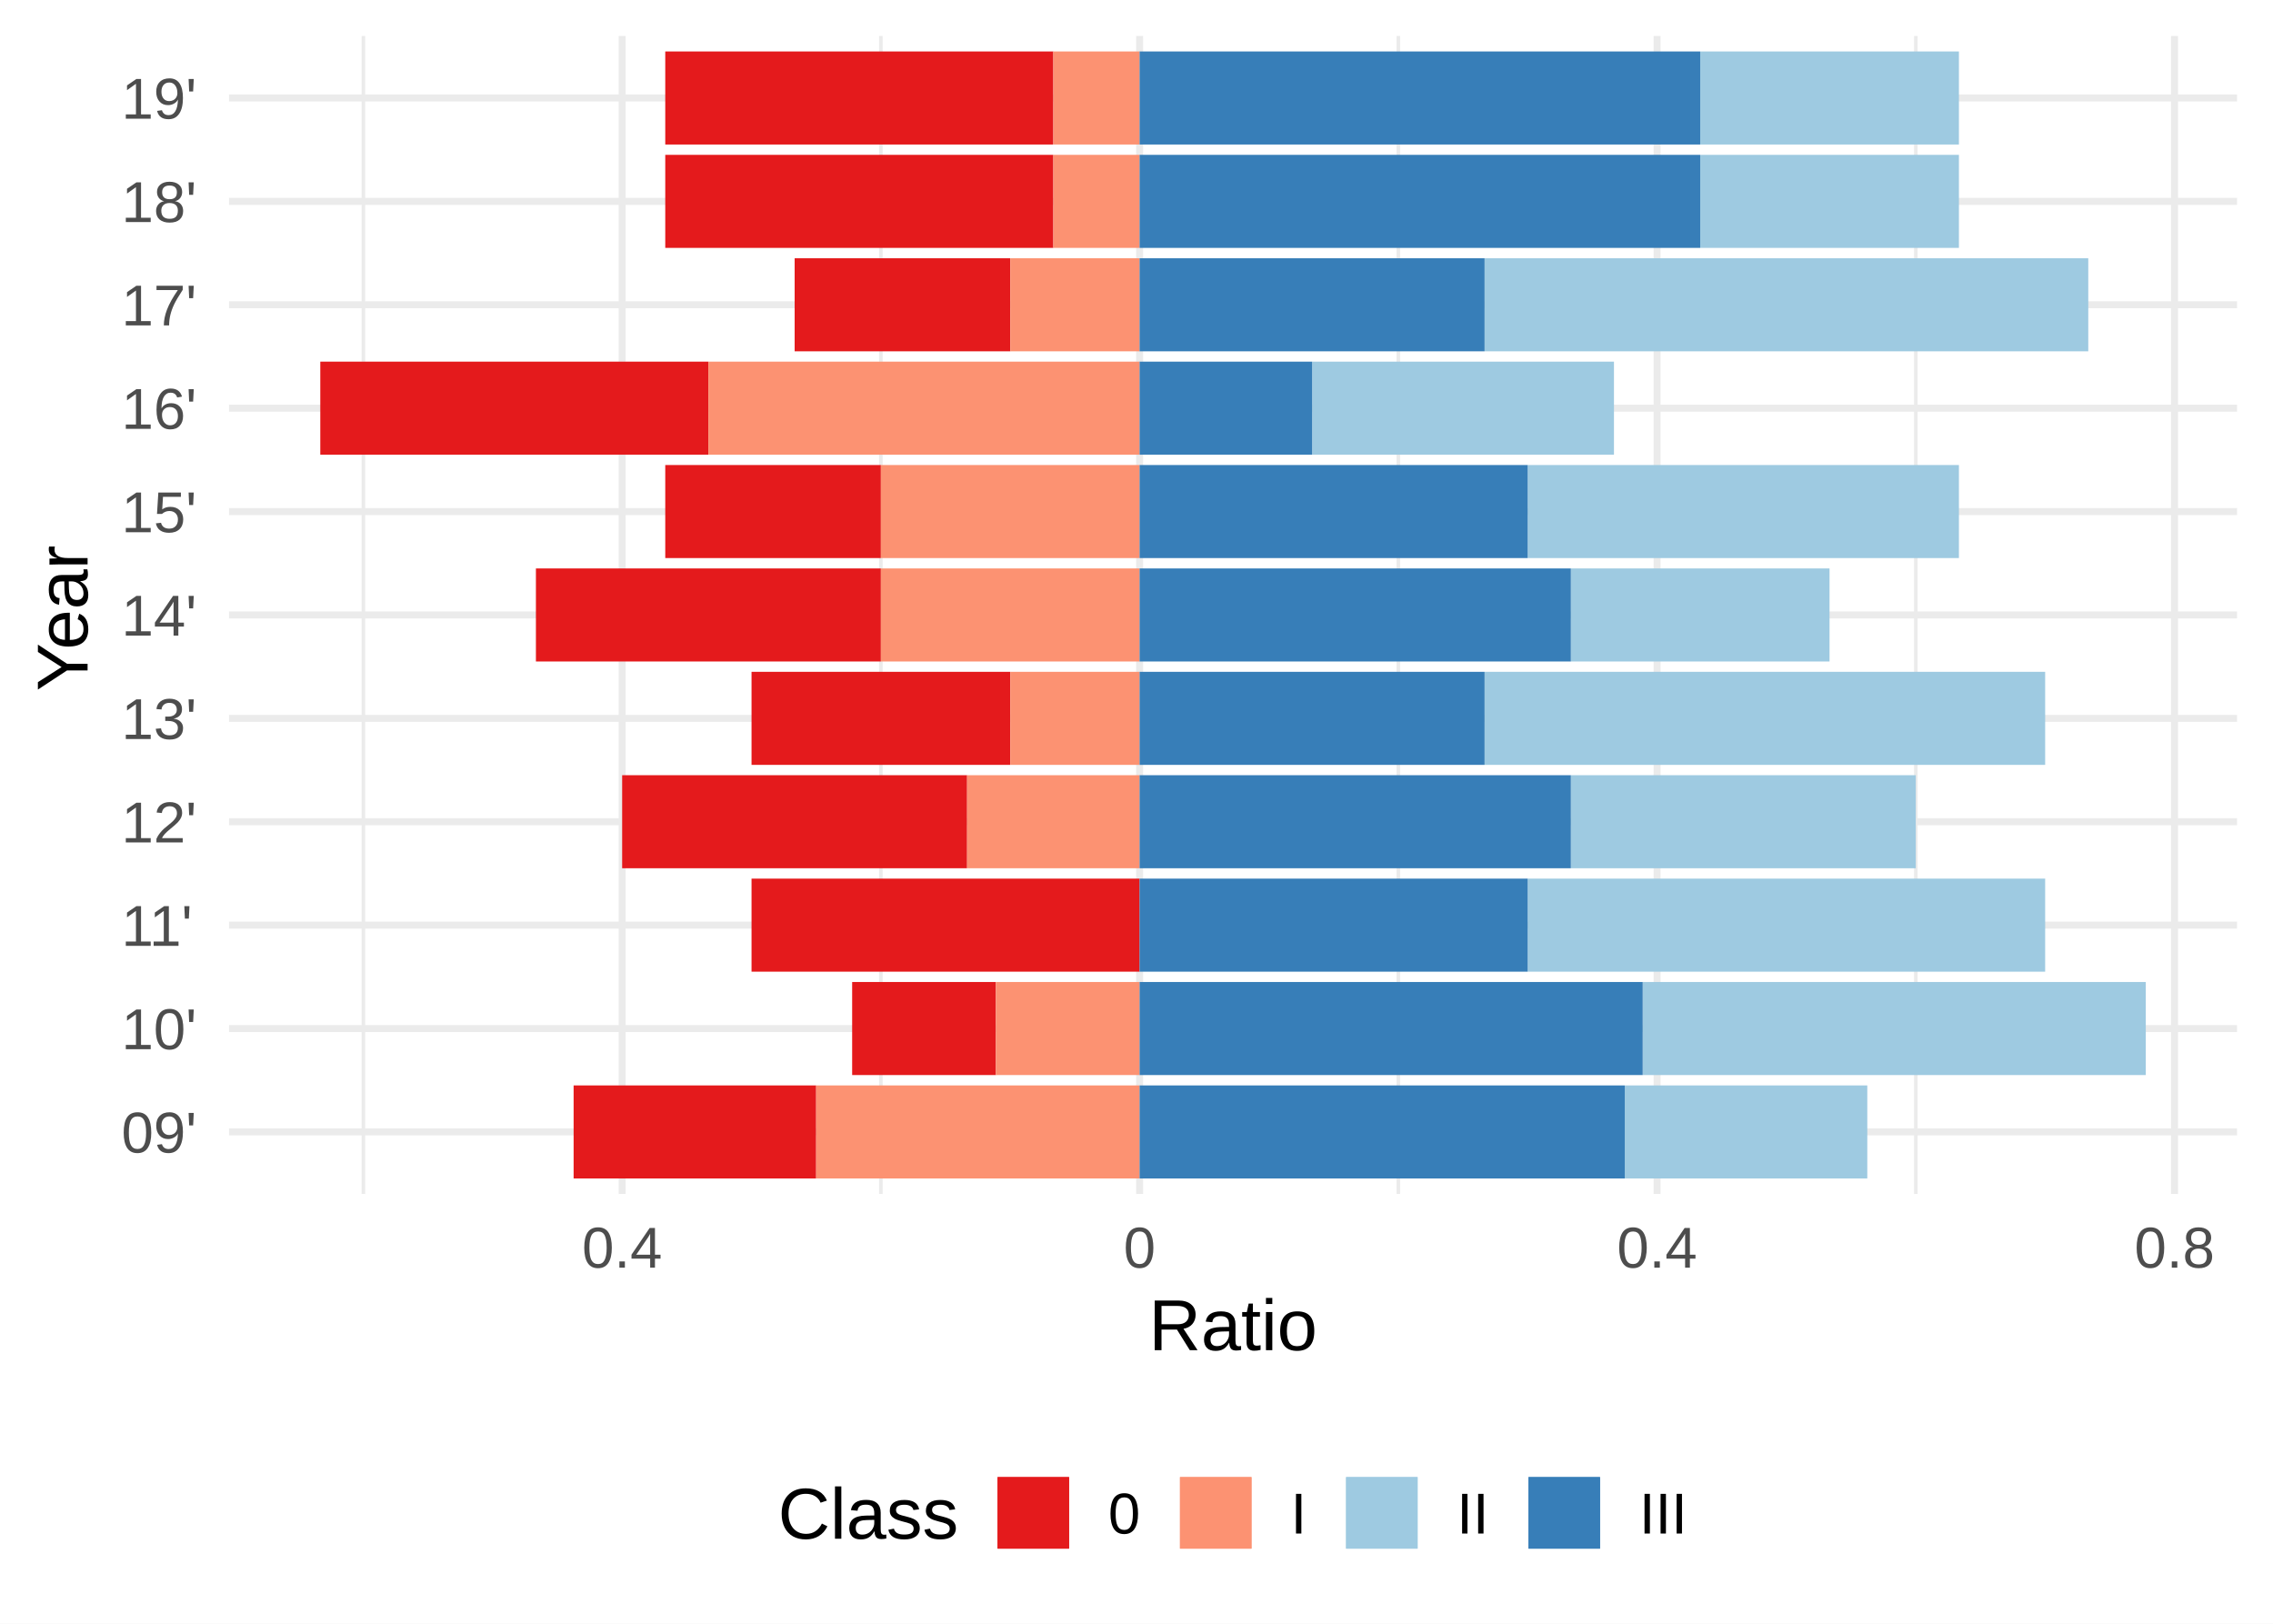
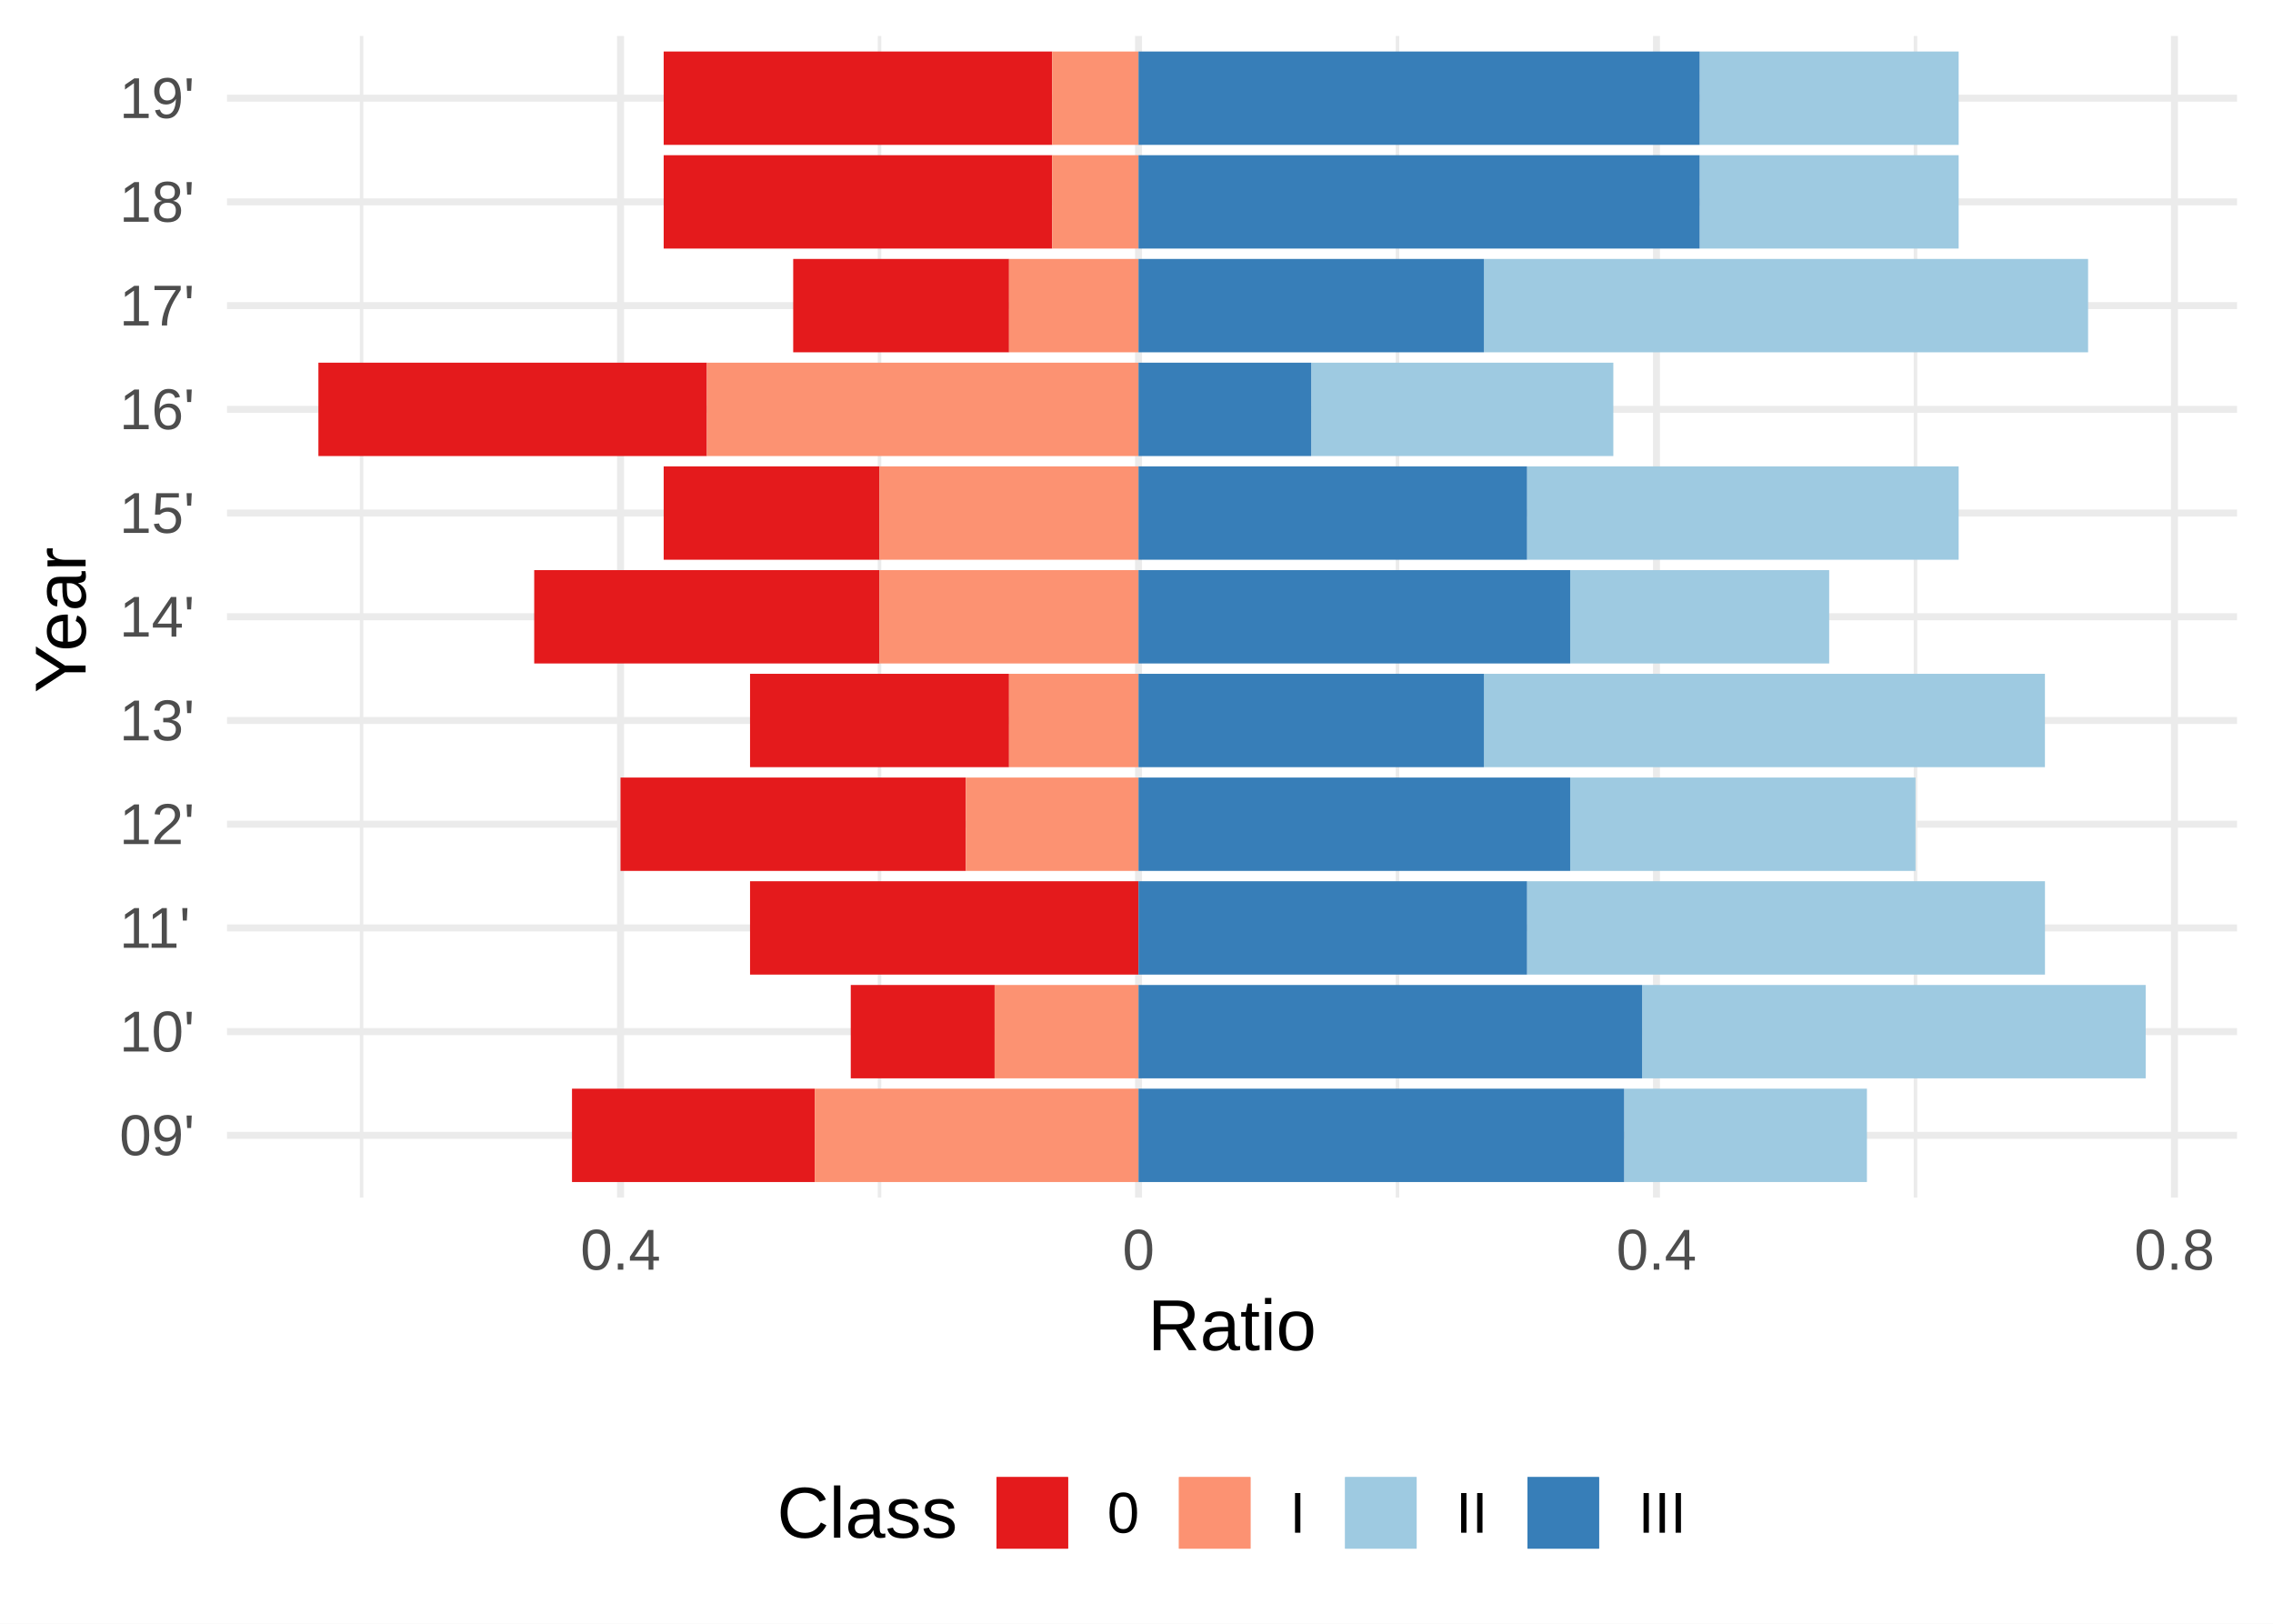
<svg xmlns="http://www.w3.org/2000/svg" viewBox="0 0 504.00 360.00">
  <defs>
    <style type="text/css">
    line, polyline, polygon, path, rect, circle {
      fill: none;
      stroke: #000000;
      stroke-linecap: round;
      stroke-linejoin: round;
      stroke-miterlimit: 10.00;
    }
  </style>
  </defs>
  <rect width="100%" height="100%" style="stroke: none; fill: #FFFFFF;" />
  <defs>
-     <clipPath id="cpNTAuNzh8NDk2LjAzfDI2NC43Mnw3Ljk3">
-       <rect x="50.78" y="7.97" width="445.25" height="256.75" />
+     <clipPath id="cpNTAuMzR8NDk2LjAzfDI2NS41Mnw3Ljk3">
+       <rect x="50.34" y="7.97" width="445.69" height="257.55" />
    </clipPath>
  </defs>
-   <polyline points="80.58,264.72 80.58,7.97 " style="stroke-width: 0.78; stroke: #EBEBEB; stroke-linecap: butt;" clip-path="url(#cpNTAuNzh8NDk2LjAzfDI2NC43Mnw3Ljk3)" />
-   <polyline points="195.32,264.72 195.32,7.97 " style="stroke-width: 0.78; stroke: #EBEBEB; stroke-linecap: butt;" clip-path="url(#cpNTAuNzh8NDk2LjAzfDI2NC43Mnw3Ljk3)" />
-   <polyline points="310.06,264.72 310.06,7.97 " style="stroke-width: 0.78; stroke: #EBEBEB; stroke-linecap: butt;" clip-path="url(#cpNTAuNzh8NDk2LjAzfDI2NC43Mnw3Ljk3)" />
-   <polyline points="424.80,264.72 424.80,7.97 " style="stroke-width: 0.78; stroke: #EBEBEB; stroke-linecap: butt;" clip-path="url(#cpNTAuNzh8NDk2LjAzfDI2NC43Mnw3Ljk3)" />
-   <polyline points="50.78,250.96 496.03,250.96 " style="stroke-width: 1.55; stroke: #EBEBEB; stroke-linecap: butt;" clip-path="url(#cpNTAuNzh8NDk2LjAzfDI2NC43Mnw3Ljk3)" />
-   <polyline points="50.78,228.04 496.03,228.04 " style="stroke-width: 1.55; stroke: #EBEBEB; stroke-linecap: butt;" clip-path="url(#cpNTAuNzh8NDk2LjAzfDI2NC43Mnw3Ljk3)" />
-   <polyline points="50.78,205.11 496.03,205.11 " style="stroke-width: 1.55; stroke: #EBEBEB; stroke-linecap: butt;" clip-path="url(#cpNTAuNzh8NDk2LjAzfDI2NC43Mnw3Ljk3)" />
-   <polyline points="50.78,182.19 496.03,182.19 " style="stroke-width: 1.55; stroke: #EBEBEB; stroke-linecap: butt;" clip-path="url(#cpNTAuNzh8NDk2LjAzfDI2NC43Mnw3Ljk3)" />
-   <polyline points="50.78,159.27 496.03,159.27 " style="stroke-width: 1.55; stroke: #EBEBEB; stroke-linecap: butt;" clip-path="url(#cpNTAuNzh8NDk2LjAzfDI2NC43Mnw3Ljk3)" />
-   <polyline points="50.78,136.34 496.03,136.34 " style="stroke-width: 1.55; stroke: #EBEBEB; stroke-linecap: butt;" clip-path="url(#cpNTAuNzh8NDk2LjAzfDI2NC43Mnw3Ljk3)" />
-   <polyline points="50.78,113.42 496.03,113.42 " style="stroke-width: 1.55; stroke: #EBEBEB; stroke-linecap: butt;" clip-path="url(#cpNTAuNzh8NDk2LjAzfDI2NC43Mnw3Ljk3)" />
-   <polyline points="50.78,90.50 496.03,90.50 " style="stroke-width: 1.55; stroke: #EBEBEB; stroke-linecap: butt;" clip-path="url(#cpNTAuNzh8NDk2LjAzfDI2NC43Mnw3Ljk3)" />
-   <polyline points="50.78,67.57 496.03,67.57 " style="stroke-width: 1.55; stroke: #EBEBEB; stroke-linecap: butt;" clip-path="url(#cpNTAuNzh8NDk2LjAzfDI2NC43Mnw3Ljk3)" />
-   <polyline points="50.78,44.65 496.03,44.65 " style="stroke-width: 1.55; stroke: #EBEBEB; stroke-linecap: butt;" clip-path="url(#cpNTAuNzh8NDk2LjAzfDI2NC43Mnw3Ljk3)" />
-   <polyline points="50.78,21.72 496.03,21.72 " style="stroke-width: 1.55; stroke: #EBEBEB; stroke-linecap: butt;" clip-path="url(#cpNTAuNzh8NDk2LjAzfDI2NC43Mnw3Ljk3)" />
-   <polyline points="137.95,264.72 137.95,7.97 " style="stroke-width: 1.55; stroke: #EBEBEB; stroke-linecap: butt;" clip-path="url(#cpNTAuNzh8NDk2LjAzfDI2NC43Mnw3Ljk3)" />
-   <polyline points="252.69,264.72 252.69,7.97 " style="stroke-width: 1.55; stroke: #EBEBEB; stroke-linecap: butt;" clip-path="url(#cpNTAuNzh8NDk2LjAzfDI2NC43Mnw3Ljk3)" />
-   <polyline points="367.43,264.72 367.43,7.97 " style="stroke-width: 1.55; stroke: #EBEBEB; stroke-linecap: butt;" clip-path="url(#cpNTAuNzh8NDk2LjAzfDI2NC43Mnw3Ljk3)" />
-   <polyline points="482.17,264.72 482.17,7.97 " style="stroke-width: 1.55; stroke: #EBEBEB; stroke-linecap: butt;" clip-path="url(#cpNTAuNzh8NDk2LjAzfDI2NC43Mnw3Ljk3)" />
-   <rect x="127.19" y="240.65" width="53.78" height="20.63" style="stroke-width: 1.07; stroke: none; stroke-linecap: square; stroke-linejoin: miter; fill: #E41A1C;" clip-path="url(#cpNTAuNzh8NDk2LjAzfDI2NC43Mnw3Ljk3)" />
-   <rect x="180.98" y="240.65" width="71.71" height="20.63" style="stroke-width: 1.07; stroke: none; stroke-linecap: square; stroke-linejoin: miter; fill: #FC9272;" clip-path="url(#cpNTAuNzh8NDk2LjAzfDI2NC43Mnw3Ljk3)" />
-   <rect x="188.95" y="217.72" width="31.87" height="20.63" style="stroke-width: 1.07; stroke: none; stroke-linecap: square; stroke-linejoin: miter; fill: #E41A1C;" clip-path="url(#cpNTAuNzh8NDk2LjAzfDI2NC43Mnw3Ljk3)" />
-   <rect x="220.82" y="217.72" width="31.87" height="20.63" style="stroke-width: 1.07; stroke: none; stroke-linecap: square; stroke-linejoin: miter; fill: #FC9272;" clip-path="url(#cpNTAuNzh8NDk2LjAzfDI2NC43Mnw3Ljk3)" />
-   <rect x="166.64" y="194.80" width="86.05" height="20.63" style="stroke-width: 1.07; stroke: none; stroke-linecap: square; stroke-linejoin: miter; fill: #E41A1C;" clip-path="url(#cpNTAuNzh8NDk2LjAzfDI2NC43Mnw3Ljk3)" />
-   <rect x="252.69" y="194.80" width="0.00" height="20.63" style="stroke-width: 1.07; stroke: none; stroke-linecap: square; stroke-linejoin: miter; fill: #FC9272;" clip-path="url(#cpNTAuNzh8NDk2LjAzfDI2NC43Mnw3Ljk3)" />
-   <rect x="137.95" y="171.87" width="76.49" height="20.63" style="stroke-width: 1.07; stroke: none; stroke-linecap: square; stroke-linejoin: miter; fill: #E41A1C;" clip-path="url(#cpNTAuNzh8NDk2LjAzfDI2NC43Mnw3Ljk3)" />
-   <rect x="214.44" y="171.87" width="38.25" height="20.63" style="stroke-width: 1.07; stroke: none; stroke-linecap: square; stroke-linejoin: miter; fill: #FC9272;" clip-path="url(#cpNTAuNzh8NDk2LjAzfDI2NC43Mnw3Ljk3)" />
-   <rect x="166.64" y="148.95" width="57.37" height="20.63" style="stroke-width: 1.07; stroke: none; stroke-linecap: square; stroke-linejoin: miter; fill: #E41A1C;" clip-path="url(#cpNTAuNzh8NDk2LjAzfDI2NC43Mnw3Ljk3)" />
-   <rect x="224.01" y="148.95" width="28.68" height="20.63" style="stroke-width: 1.07; stroke: none; stroke-linecap: square; stroke-linejoin: miter; fill: #FC9272;" clip-path="url(#cpNTAuNzh8NDk2LjAzfDI2NC43Mnw3Ljk3)" />
-   <rect x="118.83" y="126.03" width="76.49" height="20.63" style="stroke-width: 1.07; stroke: none; stroke-linecap: square; stroke-linejoin: miter; fill: #E41A1C;" clip-path="url(#cpNTAuNzh8NDk2LjAzfDI2NC43Mnw3Ljk3)" />
-   <rect x="195.32" y="126.03" width="57.37" height="20.63" style="stroke-width: 1.07; stroke: none; stroke-linecap: square; stroke-linejoin: miter; fill: #FC9272;" clip-path="url(#cpNTAuNzh8NDk2LjAzfDI2NC43Mnw3Ljk3)" />
-   <rect x="147.51" y="103.10" width="47.81" height="20.63" style="stroke-width: 1.07; stroke: none; stroke-linecap: square; stroke-linejoin: miter; fill: #E41A1C;" clip-path="url(#cpNTAuNzh8NDk2LjAzfDI2NC43Mnw3Ljk3)" />
-   <rect x="195.32" y="103.10" width="57.37" height="20.63" style="stroke-width: 1.07; stroke: none; stroke-linecap: square; stroke-linejoin: miter; fill: #FC9272;" clip-path="url(#cpNTAuNzh8NDk2LjAzfDI2NC43Mnw3Ljk3)" />
-   <rect x="71.02" y="80.18" width="86.05" height="20.63" style="stroke-width: 1.07; stroke: none; stroke-linecap: square; stroke-linejoin: miter; fill: #E41A1C;" clip-path="url(#cpNTAuNzh8NDk2LjAzfDI2NC43Mnw3Ljk3)" />
-   <rect x="157.07" y="80.18" width="95.62" height="20.63" style="stroke-width: 1.07; stroke: none; stroke-linecap: square; stroke-linejoin: miter; fill: #FC9272;" clip-path="url(#cpNTAuNzh8NDk2LjAzfDI2NC43Mnw3Ljk3)" />
-   <rect x="176.20" y="57.26" width="47.81" height="20.63" style="stroke-width: 1.07; stroke: none; stroke-linecap: square; stroke-linejoin: miter; fill: #E41A1C;" clip-path="url(#cpNTAuNzh8NDk2LjAzfDI2NC43Mnw3Ljk3)" />
-   <rect x="224.01" y="57.26" width="28.68" height="20.63" style="stroke-width: 1.07; stroke: none; stroke-linecap: square; stroke-linejoin: miter; fill: #FC9272;" clip-path="url(#cpNTAuNzh8NDk2LjAzfDI2NC43Mnw3Ljk3)" />
-   <rect x="147.51" y="34.33" width="86.05" height="20.63" style="stroke-width: 1.07; stroke: none; stroke-linecap: square; stroke-linejoin: miter; fill: #E41A1C;" clip-path="url(#cpNTAuNzh8NDk2LjAzfDI2NC43Mnw3Ljk3)" />
-   <rect x="233.57" y="34.33" width="19.12" height="20.63" style="stroke-width: 1.07; stroke: none; stroke-linecap: square; stroke-linejoin: miter; fill: #FC9272;" clip-path="url(#cpNTAuNzh8NDk2LjAzfDI2NC43Mnw3Ljk3)" />
-   <rect x="147.51" y="11.41" width="86.05" height="20.63" style="stroke-width: 1.07; stroke: none; stroke-linecap: square; stroke-linejoin: miter; fill: #E41A1C;" clip-path="url(#cpNTAuNzh8NDk2LjAzfDI2NC43Mnw3Ljk3)" />
-   <rect x="233.57" y="11.41" width="19.12" height="20.63" style="stroke-width: 1.07; stroke: none; stroke-linecap: square; stroke-linejoin: miter; fill: #FC9272;" clip-path="url(#cpNTAuNzh8NDk2LjAzfDI2NC43Mnw3Ljk3)" />
-   <rect x="360.26" y="240.65" width="53.78" height="20.63" style="stroke-width: 1.07; stroke: none; stroke-linecap: square; stroke-linejoin: miter; fill: #9ECAE1;" clip-path="url(#cpNTAuNzh8NDk2LjAzfDI2NC43Mnw3Ljk3)" />
-   <rect x="252.69" y="240.65" width="107.57" height="20.63" style="stroke-width: 1.07; stroke: none; stroke-linecap: square; stroke-linejoin: miter; fill: #377EB8;" clip-path="url(#cpNTAuNzh8NDk2LjAzfDI2NC43Mnw3Ljk3)" />
-   <rect x="364.24" y="217.72" width="111.55" height="20.63" style="stroke-width: 1.07; stroke: none; stroke-linecap: square; stroke-linejoin: miter; fill: #9ECAE1;" clip-path="url(#cpNTAuNzh8NDk2LjAzfDI2NC43Mnw3Ljk3)" />
-   <rect x="252.69" y="217.72" width="111.55" height="20.63" style="stroke-width: 1.07; stroke: none; stroke-linecap: square; stroke-linejoin: miter; fill: #377EB8;" clip-path="url(#cpNTAuNzh8NDk2LjAzfDI2NC43Mnw3Ljk3)" />
-   <rect x="338.74" y="194.80" width="114.74" height="20.63" style="stroke-width: 1.07; stroke: none; stroke-linecap: square; stroke-linejoin: miter; fill: #9ECAE1;" clip-path="url(#cpNTAuNzh8NDk2LjAzfDI2NC43Mnw3Ljk3)" />
-   <rect x="252.69" y="194.80" width="86.05" height="20.63" style="stroke-width: 1.07; stroke: none; stroke-linecap: square; stroke-linejoin: miter; fill: #377EB8;" clip-path="url(#cpNTAuNzh8NDk2LjAzfDI2NC43Mnw3Ljk3)" />
-   <rect x="348.30" y="171.87" width="76.49" height="20.63" style="stroke-width: 1.07; stroke: none; stroke-linecap: square; stroke-linejoin: miter; fill: #9ECAE1;" clip-path="url(#cpNTAuNzh8NDk2LjAzfDI2NC43Mnw3Ljk3)" />
-   <rect x="252.69" y="171.87" width="95.62" height="20.63" style="stroke-width: 1.07; stroke: none; stroke-linecap: square; stroke-linejoin: miter; fill: #377EB8;" clip-path="url(#cpNTAuNzh8NDk2LjAzfDI2NC43Mnw3Ljk3)" />
-   <rect x="329.18" y="148.95" width="124.30" height="20.63" style="stroke-width: 1.07; stroke: none; stroke-linecap: square; stroke-linejoin: miter; fill: #9ECAE1;" clip-path="url(#cpNTAuNzh8NDk2LjAzfDI2NC43Mnw3Ljk3)" />
-   <rect x="252.69" y="148.95" width="76.49" height="20.63" style="stroke-width: 1.07; stroke: none; stroke-linecap: square; stroke-linejoin: miter; fill: #377EB8;" clip-path="url(#cpNTAuNzh8NDk2LjAzfDI2NC43Mnw3Ljk3)" />
-   <rect x="348.30" y="126.03" width="57.37" height="20.63" style="stroke-width: 1.07; stroke: none; stroke-linecap: square; stroke-linejoin: miter; fill: #9ECAE1;" clip-path="url(#cpNTAuNzh8NDk2LjAzfDI2NC43Mnw3Ljk3)" />
-   <rect x="252.69" y="126.03" width="95.62" height="20.63" style="stroke-width: 1.07; stroke: none; stroke-linecap: square; stroke-linejoin: miter; fill: #377EB8;" clip-path="url(#cpNTAuNzh8NDk2LjAzfDI2NC43Mnw3Ljk3)" />
-   <rect x="338.74" y="103.10" width="95.62" height="20.63" style="stroke-width: 1.07; stroke: none; stroke-linecap: square; stroke-linejoin: miter; fill: #9ECAE1;" clip-path="url(#cpNTAuNzh8NDk2LjAzfDI2NC43Mnw3Ljk3)" />
-   <rect x="252.69" y="103.10" width="86.05" height="20.63" style="stroke-width: 1.07; stroke: none; stroke-linecap: square; stroke-linejoin: miter; fill: #377EB8;" clip-path="url(#cpNTAuNzh8NDk2LjAzfDI2NC43Mnw3Ljk3)" />
-   <rect x="290.94" y="80.18" width="66.93" height="20.63" style="stroke-width: 1.07; stroke: none; stroke-linecap: square; stroke-linejoin: miter; fill: #9ECAE1;" clip-path="url(#cpNTAuNzh8NDk2LjAzfDI2NC43Mnw3Ljk3)" />
-   <rect x="252.69" y="80.18" width="38.25" height="20.63" style="stroke-width: 1.07; stroke: none; stroke-linecap: square; stroke-linejoin: miter; fill: #377EB8;" clip-path="url(#cpNTAuNzh8NDk2LjAzfDI2NC43Mnw3Ljk3)" />
-   <rect x="329.18" y="57.26" width="133.86" height="20.63" style="stroke-width: 1.07; stroke: none; stroke-linecap: square; stroke-linejoin: miter; fill: #9ECAE1;" clip-path="url(#cpNTAuNzh8NDk2LjAzfDI2NC43Mnw3Ljk3)" />
-   <rect x="252.69" y="57.26" width="76.49" height="20.63" style="stroke-width: 1.07; stroke: none; stroke-linecap: square; stroke-linejoin: miter; fill: #377EB8;" clip-path="url(#cpNTAuNzh8NDk2LjAzfDI2NC43Mnw3Ljk3)" />
-   <rect x="376.99" y="34.33" width="57.37" height="20.63" style="stroke-width: 1.07; stroke: none; stroke-linecap: square; stroke-linejoin: miter; fill: #9ECAE1;" clip-path="url(#cpNTAuNzh8NDk2LjAzfDI2NC43Mnw3Ljk3)" />
-   <rect x="252.69" y="34.33" width="124.30" height="20.63" style="stroke-width: 1.07; stroke: none; stroke-linecap: square; stroke-linejoin: miter; fill: #377EB8;" clip-path="url(#cpNTAuNzh8NDk2LjAzfDI2NC43Mnw3Ljk3)" />
-   <rect x="376.99" y="11.41" width="57.37" height="20.63" style="stroke-width: 1.07; stroke: none; stroke-linecap: square; stroke-linejoin: miter; fill: #9ECAE1;" clip-path="url(#cpNTAuNzh8NDk2LjAzfDI2NC43Mnw3Ljk3)" />
-   <rect x="252.69" y="11.41" width="124.30" height="20.63" style="stroke-width: 1.07; stroke: none; stroke-linecap: square; stroke-linejoin: miter; fill: #377EB8;" clip-path="url(#cpNTAuNzh8NDk2LjAzfDI2NC43Mnw3Ljk3)" />
+   <polyline points="80.17,265.52 80.17,7.97 " style="stroke-width: 0.78; stroke: #EBEBEB; stroke-linecap: butt;" clip-path="url(#cpNTAuMzR8NDk2LjAzfDI2NS41Mnw3Ljk3)" />
+   <polyline points="195.02,265.52 195.02,7.97 " style="stroke-width: 0.78; stroke: #EBEBEB; stroke-linecap: butt;" clip-path="url(#cpNTAuMzR8NDk2LjAzfDI2NS41Mnw3Ljk3)" />
+   <polyline points="309.87,265.52 309.87,7.97 " style="stroke-width: 0.78; stroke: #EBEBEB; stroke-linecap: butt;" clip-path="url(#cpNTAuMzR8NDk2LjAzfDI2NS41Mnw3Ljk3)" />
+   <polyline points="424.73,265.52 424.73,7.97 " style="stroke-width: 0.78; stroke: #EBEBEB; stroke-linecap: butt;" clip-path="url(#cpNTAuMzR8NDk2LjAzfDI2NS41Mnw3Ljk3)" />
+   <polyline points="50.34,251.72 496.03,251.72 " style="stroke-width: 1.55; stroke: #EBEBEB; stroke-linecap: butt;" clip-path="url(#cpNTAuMzR8NDk2LjAzfDI2NS41Mnw3Ljk3)" />
+   <polyline points="50.34,228.72 496.03,228.72 " style="stroke-width: 1.55; stroke: #EBEBEB; stroke-linecap: butt;" clip-path="url(#cpNTAuMzR8NDk2LjAzfDI2NS41Mnw3Ljk3)" />
+   <polyline points="50.34,205.73 496.03,205.73 " style="stroke-width: 1.55; stroke: #EBEBEB; stroke-linecap: butt;" clip-path="url(#cpNTAuMzR8NDk2LjAzfDI2NS41Mnw3Ljk3)" />
+   <polyline points="50.34,182.73 496.03,182.73 " style="stroke-width: 1.55; stroke: #EBEBEB; stroke-linecap: butt;" clip-path="url(#cpNTAuMzR8NDk2LjAzfDI2NS41Mnw3Ljk3)" />
+   <polyline points="50.34,159.74 496.03,159.74 " style="stroke-width: 1.55; stroke: #EBEBEB; stroke-linecap: butt;" clip-path="url(#cpNTAuMzR8NDk2LjAzfDI2NS41Mnw3Ljk3)" />
+   <polyline points="50.34,136.74 496.03,136.74 " style="stroke-width: 1.55; stroke: #EBEBEB; stroke-linecap: butt;" clip-path="url(#cpNTAuMzR8NDk2LjAzfDI2NS41Mnw3Ljk3)" />
+   <polyline points="50.34,113.75 496.03,113.75 " style="stroke-width: 1.55; stroke: #EBEBEB; stroke-linecap: butt;" clip-path="url(#cpNTAuMzR8NDk2LjAzfDI2NS41Mnw3Ljk3)" />
+   <polyline points="50.34,90.75 496.03,90.75 " style="stroke-width: 1.55; stroke: #EBEBEB; stroke-linecap: butt;" clip-path="url(#cpNTAuMzR8NDk2LjAzfDI2NS41Mnw3Ljk3)" />
+   <polyline points="50.34,67.76 496.03,67.76 " style="stroke-width: 1.55; stroke: #EBEBEB; stroke-linecap: butt;" clip-path="url(#cpNTAuMzR8NDk2LjAzfDI2NS41Mnw3Ljk3)" />
+   <polyline points="50.34,44.76 496.03,44.76 " style="stroke-width: 1.55; stroke: #EBEBEB; stroke-linecap: butt;" clip-path="url(#cpNTAuMzR8NDk2LjAzfDI2NS41Mnw3Ljk3)" />
+   <polyline points="50.34,21.77 496.03,21.77 " style="stroke-width: 1.55; stroke: #EBEBEB; stroke-linecap: butt;" clip-path="url(#cpNTAuMzR8NDk2LjAzfDI2NS41Mnw3Ljk3)" />
+   <polyline points="137.59,265.52 137.59,7.97 " style="stroke-width: 1.55; stroke: #EBEBEB; stroke-linecap: butt;" clip-path="url(#cpNTAuMzR8NDk2LjAzfDI2NS41Mnw3Ljk3)" />
+   <polyline points="252.45,265.52 252.45,7.97 " style="stroke-width: 1.55; stroke: #EBEBEB; stroke-linecap: butt;" clip-path="url(#cpNTAuMzR8NDk2LjAzfDI2NS41Mnw3Ljk3)" />
+   <polyline points="367.30,265.52 367.30,7.97 " style="stroke-width: 1.55; stroke: #EBEBEB; stroke-linecap: butt;" clip-path="url(#cpNTAuMzR8NDk2LjAzfDI2NS41Mnw3Ljk3)" />
+   <polyline points="482.15,265.52 482.15,7.97 " style="stroke-width: 1.55; stroke: #EBEBEB; stroke-linecap: butt;" clip-path="url(#cpNTAuMzR8NDk2LjAzfDI2NS41Mnw3Ljk3)" />
+   <rect x="126.83" y="241.37" width="53.84" height="20.70" style="stroke-width: 1.07; stroke: none; stroke-linecap: square; stroke-linejoin: miter; fill: #E41A1C;" clip-path="url(#cpNTAuMzR8NDk2LjAzfDI2NS41Mnw3Ljk3)" />
+   <rect x="180.66" y="241.37" width="71.78" height="20.70" style="stroke-width: 1.07; stroke: none; stroke-linecap: square; stroke-linejoin: miter; fill: #FC9272;" clip-path="url(#cpNTAuMzR8NDk2LjAzfDI2NS41Mnw3Ljk3)" />
+   <rect x="188.64" y="218.38" width="31.90" height="20.70" style="stroke-width: 1.07; stroke: none; stroke-linecap: square; stroke-linejoin: miter; fill: #E41A1C;" clip-path="url(#cpNTAuMzR8NDk2LjAzfDI2NS41Mnw3Ljk3)" />
+   <rect x="220.54" y="218.38" width="31.90" height="20.70" style="stroke-width: 1.07; stroke: none; stroke-linecap: square; stroke-linejoin: miter; fill: #FC9272;" clip-path="url(#cpNTAuMzR8NDk2LjAzfDI2NS41Mnw3Ljk3)" />
+   <rect x="166.31" y="195.38" width="86.14" height="20.70" style="stroke-width: 1.07; stroke: none; stroke-linecap: square; stroke-linejoin: miter; fill: #E41A1C;" clip-path="url(#cpNTAuMzR8NDk2LjAzfDI2NS41Mnw3Ljk3)" />
+   <rect x="252.45" y="195.38" width="0.00" height="20.70" style="stroke-width: 1.07; stroke: none; stroke-linecap: square; stroke-linejoin: miter; fill: #FC9272;" clip-path="url(#cpNTAuMzR8NDk2LjAzfDI2NS41Mnw3Ljk3)" />
+   <rect x="137.59" y="172.39" width="76.57" height="20.70" style="stroke-width: 1.07; stroke: none; stroke-linecap: square; stroke-linejoin: miter; fill: #E41A1C;" clip-path="url(#cpNTAuMzR8NDk2LjAzfDI2NS41Mnw3Ljk3)" />
+   <rect x="214.16" y="172.39" width="38.28" height="20.70" style="stroke-width: 1.07; stroke: none; stroke-linecap: square; stroke-linejoin: miter; fill: #FC9272;" clip-path="url(#cpNTAuMzR8NDk2LjAzfDI2NS41Mnw3Ljk3)" />
+   <rect x="166.31" y="149.39" width="57.43" height="20.70" style="stroke-width: 1.07; stroke: none; stroke-linecap: square; stroke-linejoin: miter; fill: #E41A1C;" clip-path="url(#cpNTAuMzR8NDk2LjAzfDI2NS41Mnw3Ljk3)" />
+   <rect x="223.73" y="149.39" width="28.71" height="20.70" style="stroke-width: 1.07; stroke: none; stroke-linecap: square; stroke-linejoin: miter; fill: #FC9272;" clip-path="url(#cpNTAuMzR8NDk2LjAzfDI2NS41Mnw3Ljk3)" />
+   <rect x="118.45" y="126.40" width="76.57" height="20.70" style="stroke-width: 1.07; stroke: none; stroke-linecap: square; stroke-linejoin: miter; fill: #E41A1C;" clip-path="url(#cpNTAuMzR8NDk2LjAzfDI2NS41Mnw3Ljk3)" />
+   <rect x="195.02" y="126.40" width="57.43" height="20.70" style="stroke-width: 1.07; stroke: none; stroke-linecap: square; stroke-linejoin: miter; fill: #FC9272;" clip-path="url(#cpNTAuMzR8NDk2LjAzfDI2NS41Mnw3Ljk3)" />
+   <rect x="147.16" y="103.40" width="47.86" height="20.70" style="stroke-width: 1.07; stroke: none; stroke-linecap: square; stroke-linejoin: miter; fill: #E41A1C;" clip-path="url(#cpNTAuMzR8NDk2LjAzfDI2NS41Mnw3Ljk3)" />
+   <rect x="195.02" y="103.40" width="57.43" height="20.70" style="stroke-width: 1.07; stroke: none; stroke-linecap: square; stroke-linejoin: miter; fill: #FC9272;" clip-path="url(#cpNTAuMzR8NDk2LjAzfDI2NS41Mnw3Ljk3)" />
+   <rect x="70.60" y="80.41" width="86.14" height="20.70" style="stroke-width: 1.07; stroke: none; stroke-linecap: square; stroke-linejoin: miter; fill: #E41A1C;" clip-path="url(#cpNTAuMzR8NDk2LjAzfDI2NS41Mnw3Ljk3)" />
+   <rect x="156.74" y="80.41" width="95.71" height="20.70" style="stroke-width: 1.07; stroke: none; stroke-linecap: square; stroke-linejoin: miter; fill: #FC9272;" clip-path="url(#cpNTAuMzR8NDk2LjAzfDI2NS41Mnw3Ljk3)" />
+   <rect x="175.88" y="57.41" width="47.86" height="20.70" style="stroke-width: 1.07; stroke: none; stroke-linecap: square; stroke-linejoin: miter; fill: #E41A1C;" clip-path="url(#cpNTAuMzR8NDk2LjAzfDI2NS41Mnw3Ljk3)" />
+   <rect x="223.73" y="57.41" width="28.71" height="20.70" style="stroke-width: 1.07; stroke: none; stroke-linecap: square; stroke-linejoin: miter; fill: #FC9272;" clip-path="url(#cpNTAuMzR8NDk2LjAzfDI2NS41Mnw3Ljk3)" />
+   <rect x="147.16" y="34.41" width="86.14" height="20.70" style="stroke-width: 1.07; stroke: none; stroke-linecap: square; stroke-linejoin: miter; fill: #E41A1C;" clip-path="url(#cpNTAuMzR8NDk2LjAzfDI2NS41Mnw3Ljk3)" />
+   <rect x="233.30" y="34.41" width="19.14" height="20.70" style="stroke-width: 1.07; stroke: none; stroke-linecap: square; stroke-linejoin: miter; fill: #FC9272;" clip-path="url(#cpNTAuMzR8NDk2LjAzfDI2NS41Mnw3Ljk3)" />
+   <rect x="147.16" y="11.42" width="86.14" height="20.70" style="stroke-width: 1.07; stroke: none; stroke-linecap: square; stroke-linejoin: miter; fill: #E41A1C;" clip-path="url(#cpNTAuMzR8NDk2LjAzfDI2NS41Mnw3Ljk3)" />
+   <rect x="233.30" y="11.42" width="19.14" height="20.70" style="stroke-width: 1.07; stroke: none; stroke-linecap: square; stroke-linejoin: miter; fill: #FC9272;" clip-path="url(#cpNTAuMzR8NDk2LjAzfDI2NS41Mnw3Ljk3)" />
+   <rect x="360.12" y="241.37" width="53.84" height="20.70" style="stroke-width: 1.07; stroke: none; stroke-linecap: square; stroke-linejoin: miter; fill: #9ECAE1;" clip-path="url(#cpNTAuMzR8NDk2LjAzfDI2NS41Mnw3Ljk3)" />
+   <rect x="252.45" y="241.37" width="107.67" height="20.70" style="stroke-width: 1.07; stroke: none; stroke-linecap: square; stroke-linejoin: miter; fill: #377EB8;" clip-path="url(#cpNTAuMzR8NDk2LjAzfDI2NS41Mnw3Ljk3)" />
+   <rect x="364.11" y="218.38" width="111.66" height="20.70" style="stroke-width: 1.07; stroke: none; stroke-linecap: square; stroke-linejoin: miter; fill: #9ECAE1;" clip-path="url(#cpNTAuMzR8NDk2LjAzfDI2NS41Mnw3Ljk3)" />
+   <rect x="252.45" y="218.38" width="111.66" height="20.70" style="stroke-width: 1.07; stroke: none; stroke-linecap: square; stroke-linejoin: miter; fill: #377EB8;" clip-path="url(#cpNTAuMzR8NDk2LjAzfDI2NS41Mnw3Ljk3)" />
+   <rect x="338.59" y="195.38" width="114.85" height="20.70" style="stroke-width: 1.07; stroke: none; stroke-linecap: square; stroke-linejoin: miter; fill: #9ECAE1;" clip-path="url(#cpNTAuMzR8NDk2LjAzfDI2NS41Mnw3Ljk3)" />
+   <rect x="252.45" y="195.38" width="86.14" height="20.70" style="stroke-width: 1.07; stroke: none; stroke-linecap: square; stroke-linejoin: miter; fill: #377EB8;" clip-path="url(#cpNTAuMzR8NDk2LjAzfDI2NS41Mnw3Ljk3)" />
+   <rect x="348.16" y="172.39" width="76.57" height="20.70" style="stroke-width: 1.07; stroke: none; stroke-linecap: square; stroke-linejoin: miter; fill: #9ECAE1;" clip-path="url(#cpNTAuMzR8NDk2LjAzfDI2NS41Mnw3Ljk3)" />
+   <rect x="252.45" y="172.39" width="95.71" height="20.70" style="stroke-width: 1.07; stroke: none; stroke-linecap: square; stroke-linejoin: miter; fill: #377EB8;" clip-path="url(#cpNTAuMzR8NDk2LjAzfDI2NS41Mnw3Ljk3)" />
+   <rect x="329.01" y="149.39" width="124.42" height="20.70" style="stroke-width: 1.07; stroke: none; stroke-linecap: square; stroke-linejoin: miter; fill: #9ECAE1;" clip-path="url(#cpNTAuMzR8NDk2LjAzfDI2NS41Mnw3Ljk3)" />
+   <rect x="252.45" y="149.39" width="76.57" height="20.70" style="stroke-width: 1.07; stroke: none; stroke-linecap: square; stroke-linejoin: miter; fill: #377EB8;" clip-path="url(#cpNTAuMzR8NDk2LjAzfDI2NS41Mnw3Ljk3)" />
+   <rect x="348.16" y="126.40" width="57.43" height="20.70" style="stroke-width: 1.07; stroke: none; stroke-linecap: square; stroke-linejoin: miter; fill: #9ECAE1;" clip-path="url(#cpNTAuMzR8NDk2LjAzfDI2NS41Mnw3Ljk3)" />
+   <rect x="252.45" y="126.40" width="95.71" height="20.70" style="stroke-width: 1.07; stroke: none; stroke-linecap: square; stroke-linejoin: miter; fill: #377EB8;" clip-path="url(#cpNTAuMzR8NDk2LjAzfDI2NS41Mnw3Ljk3)" />
+   <rect x="338.59" y="103.40" width="95.71" height="20.70" style="stroke-width: 1.07; stroke: none; stroke-linecap: square; stroke-linejoin: miter; fill: #9ECAE1;" clip-path="url(#cpNTAuMzR8NDk2LjAzfDI2NS41Mnw3Ljk3)" />
+   <rect x="252.45" y="103.40" width="86.14" height="20.70" style="stroke-width: 1.07; stroke: none; stroke-linecap: square; stroke-linejoin: miter; fill: #377EB8;" clip-path="url(#cpNTAuMzR8NDk2LjAzfDI2NS41Mnw3Ljk3)" />
+   <rect x="290.73" y="80.41" width="67.00" height="20.70" style="stroke-width: 1.07; stroke: none; stroke-linecap: square; stroke-linejoin: miter; fill: #9ECAE1;" clip-path="url(#cpNTAuMzR8NDk2LjAzfDI2NS41Mnw3Ljk3)" />
+   <rect x="252.45" y="80.41" width="38.28" height="20.70" style="stroke-width: 1.07; stroke: none; stroke-linecap: square; stroke-linejoin: miter; fill: #377EB8;" clip-path="url(#cpNTAuMzR8NDk2LjAzfDI2NS41Mnw3Ljk3)" />
+   <rect x="329.01" y="57.41" width="133.99" height="20.70" style="stroke-width: 1.07; stroke: none; stroke-linecap: square; stroke-linejoin: miter; fill: #9ECAE1;" clip-path="url(#cpNTAuMzR8NDk2LjAzfDI2NS41Mnw3Ljk3)" />
+   <rect x="252.45" y="57.41" width="76.57" height="20.70" style="stroke-width: 1.07; stroke: none; stroke-linecap: square; stroke-linejoin: miter; fill: #377EB8;" clip-path="url(#cpNTAuMzR8NDk2LjAzfDI2NS41Mnw3Ljk3)" />
+   <rect x="376.87" y="34.41" width="57.43" height="20.70" style="stroke-width: 1.07; stroke: none; stroke-linecap: square; stroke-linejoin: miter; fill: #9ECAE1;" clip-path="url(#cpNTAuMzR8NDk2LjAzfDI2NS41Mnw3Ljk3)" />
+   <rect x="252.45" y="34.41" width="124.42" height="20.70" style="stroke-width: 1.07; stroke: none; stroke-linecap: square; stroke-linejoin: miter; fill: #377EB8;" clip-path="url(#cpNTAuMzR8NDk2LjAzfDI2NS41Mnw3Ljk3)" />
+   <rect x="376.87" y="11.42" width="57.43" height="20.70" style="stroke-width: 1.07; stroke: none; stroke-linecap: square; stroke-linejoin: miter; fill: #9ECAE1;" clip-path="url(#cpNTAuMzR8NDk2LjAzfDI2NS41Mnw3Ljk3)" />
+   <rect x="252.45" y="11.42" width="124.42" height="20.70" style="stroke-width: 1.07; stroke: none; stroke-linecap: square; stroke-linejoin: miter; fill: #377EB8;" clip-path="url(#cpNTAuMzR8NDk2LjAzfDI2NS41Mnw3Ljk3)" />
  <defs>
    <clipPath id="cpMC4wMHw1MDQuMDB8MzYwLjAwfDAuMDA=">
      <rect x="0.00" y="0.00" width="504.00" height="360.00" />
    </clipPath>
  </defs>
  <g clip-path="url(#cpMC4wMHw1MDQuMDB8MzYwLjAwfDAuMDA=)">
-     <text x="26.93" y="255.54" style="font-size: 12.80px; fill: #4D4D4D; font-family: Arial;" textLength="16.68px" lengthAdjust="spacingAndGlyphs">09'</text>
+     <text x="26.48" y="256.12" style="font-size: 12.80px; fill: #4D4D4D; font-family: Liberation Sans;" textLength="16.68px" lengthAdjust="spacingAndGlyphs">09'</text>
  </g>
  <g clip-path="url(#cpMC4wMHw1MDQuMDB8MzYwLjAwfDAuMDA=)">
-     <text x="26.93" y="232.62" style="font-size: 12.80px; fill: #4D4D4D; font-family: Arial;" textLength="16.68px" lengthAdjust="spacingAndGlyphs">10'</text>
+     <text x="26.48" y="233.13" style="font-size: 12.80px; fill: #4D4D4D; font-family: Liberation Sans;" textLength="16.68px" lengthAdjust="spacingAndGlyphs">10'</text>
  </g>
  <g clip-path="url(#cpMC4wMHw1MDQuMDB8MzYwLjAwfDAuMDA=)">
-     <text x="26.93" y="209.70" style="font-size: 12.80px; fill: #4D4D4D; font-family: Arial;" textLength="16.68px" lengthAdjust="spacingAndGlyphs">11'</text>
+     <text x="26.48" y="210.13" style="font-size: 12.80px; fill: #4D4D4D; font-family: Liberation Sans;" textLength="16.68px" lengthAdjust="spacingAndGlyphs">11'</text>
  </g>
  <g clip-path="url(#cpMC4wMHw1MDQuMDB8MzYwLjAwfDAuMDA=)">
-     <text x="26.93" y="186.77" style="font-size: 12.80px; fill: #4D4D4D; font-family: Arial;" textLength="16.68px" lengthAdjust="spacingAndGlyphs">12'</text>
+     <text x="26.48" y="187.14" style="font-size: 12.80px; fill: #4D4D4D; font-family: Liberation Sans;" textLength="16.68px" lengthAdjust="spacingAndGlyphs">12'</text>
  </g>
  <g clip-path="url(#cpMC4wMHw1MDQuMDB8MzYwLjAwfDAuMDA=)">
-     <text x="26.93" y="163.85" style="font-size: 12.80px; fill: #4D4D4D; font-family: Arial;" textLength="16.68px" lengthAdjust="spacingAndGlyphs">13'</text>
+     <text x="26.48" y="164.14" style="font-size: 12.80px; fill: #4D4D4D; font-family: Liberation Sans;" textLength="16.68px" lengthAdjust="spacingAndGlyphs">13'</text>
  </g>
  <g clip-path="url(#cpMC4wMHw1MDQuMDB8MzYwLjAwfDAuMDA=)">
-     <text x="26.93" y="140.92" style="font-size: 12.80px; fill: #4D4D4D; font-family: Arial;" textLength="16.68px" lengthAdjust="spacingAndGlyphs">14'</text>
+     <text x="26.48" y="141.15" style="font-size: 12.80px; fill: #4D4D4D; font-family: Liberation Sans;" textLength="16.68px" lengthAdjust="spacingAndGlyphs">14'</text>
  </g>
  <g clip-path="url(#cpMC4wMHw1MDQuMDB8MzYwLjAwfDAuMDA=)">
-     <text x="26.93" y="118.00" style="font-size: 12.80px; fill: #4D4D4D; font-family: Arial;" textLength="16.68px" lengthAdjust="spacingAndGlyphs">15'</text>
+     <text x="26.48" y="118.15" style="font-size: 12.80px; fill: #4D4D4D; font-family: Liberation Sans;" textLength="16.68px" lengthAdjust="spacingAndGlyphs">15'</text>
  </g>
  <g clip-path="url(#cpMC4wMHw1MDQuMDB8MzYwLjAwfDAuMDA=)">
-     <text x="26.93" y="95.08" style="font-size: 12.80px; fill: #4D4D4D; font-family: Arial;" textLength="16.68px" lengthAdjust="spacingAndGlyphs">16'</text>
+     <text x="26.48" y="95.16" style="font-size: 12.80px; fill: #4D4D4D; font-family: Liberation Sans;" textLength="16.68px" lengthAdjust="spacingAndGlyphs">16'</text>
  </g>
  <g clip-path="url(#cpMC4wMHw1MDQuMDB8MzYwLjAwfDAuMDA=)">
-     <text x="26.93" y="72.15" style="font-size: 12.80px; fill: #4D4D4D; font-family: Arial;" textLength="16.68px" lengthAdjust="spacingAndGlyphs">17'</text>
+     <text x="26.48" y="72.16" style="font-size: 12.80px; fill: #4D4D4D; font-family: Liberation Sans;" textLength="16.68px" lengthAdjust="spacingAndGlyphs">17'</text>
  </g>
  <g clip-path="url(#cpMC4wMHw1MDQuMDB8MzYwLjAwfDAuMDA=)">
-     <text x="26.93" y="49.23" style="font-size: 12.80px; fill: #4D4D4D; font-family: Arial;" textLength="16.68px" lengthAdjust="spacingAndGlyphs">18'</text>
+     <text x="26.48" y="49.17" style="font-size: 12.80px; fill: #4D4D4D; font-family: Liberation Sans;" textLength="16.68px" lengthAdjust="spacingAndGlyphs">18'</text>
  </g>
  <g clip-path="url(#cpMC4wMHw1MDQuMDB8MzYwLjAwfDAuMDA=)">
-     <text x="26.93" y="26.31" style="font-size: 12.80px; fill: #4D4D4D; font-family: Arial;" textLength="16.68px" lengthAdjust="spacingAndGlyphs">19'</text>
+     <text x="26.48" y="26.17" style="font-size: 12.80px; fill: #4D4D4D; font-family: Liberation Sans;" textLength="16.68px" lengthAdjust="spacingAndGlyphs">19'</text>
  </g>
  <g clip-path="url(#cpMC4wMHw1MDQuMDB8MzYwLjAwfDAuMDA=)">
-     <text x="129.05" y="281.05" style="font-size: 12.80px; fill: #4D4D4D; font-family: Arial;" textLength="17.79px" lengthAdjust="spacingAndGlyphs">0.4</text>
+     <text x="128.70" y="281.50" style="font-size: 12.80px; fill: #4D4D4D; font-family: Liberation Sans;" textLength="17.79px" lengthAdjust="spacingAndGlyphs">0.4</text>
  </g>
  <g clip-path="url(#cpMC4wMHw1MDQuMDB8MzYwLjAwfDAuMDA=)">
-     <text x="249.13" y="281.05" style="font-size: 12.80px; fill: #4D4D4D; font-family: Arial;" textLength="7.12px" lengthAdjust="spacingAndGlyphs">0</text>
+     <text x="248.89" y="281.50" style="font-size: 12.80px; fill: #4D4D4D; font-family: Liberation Sans;" textLength="7.12px" lengthAdjust="spacingAndGlyphs">0</text>
  </g>
  <g clip-path="url(#cpMC4wMHw1MDQuMDB8MzYwLjAwfDAuMDA=)">
-     <text x="358.53" y="281.05" style="font-size: 12.80px; fill: #4D4D4D; font-family: Arial;" textLength="17.79px" lengthAdjust="spacingAndGlyphs">0.4</text>
+     <text x="358.40" y="281.50" style="font-size: 12.80px; fill: #4D4D4D; font-family: Liberation Sans;" textLength="17.79px" lengthAdjust="spacingAndGlyphs">0.4</text>
  </g>
  <g clip-path="url(#cpMC4wMHw1MDQuMDB8MzYwLjAwfDAuMDA=)">
-     <text x="473.27" y="281.05" style="font-size: 12.80px; fill: #4D4D4D; font-family: Arial;" textLength="17.79px" lengthAdjust="spacingAndGlyphs">0.8</text>
+     <text x="473.25" y="281.50" style="font-size: 12.80px; fill: #4D4D4D; font-family: Liberation Sans;" textLength="17.79px" lengthAdjust="spacingAndGlyphs">0.8</text>
  </g>
  <g clip-path="url(#cpMC4wMHw1MDQuMDB8MzYwLjAwfDAuMDA=)">
-     <text x="254.73" y="299.35" style="font-size: 16.00px; font-family: Arial;" textLength="37.35px" lengthAdjust="spacingAndGlyphs">Ratio</text>
+     <text x="254.51" y="299.35" style="font-size: 16.00px; font-family: Liberation Sans;" textLength="37.35px" lengthAdjust="spacingAndGlyphs">Ratio</text>
  </g>
  <g clip-path="url(#cpMC4wMHw1MDQuMDB8MzYwLjAwfDAuMDA=)">
-     <text transform="translate(19.42,153.24) rotate(-90)" style="font-size: 16.00px; font-family: Arial;" textLength="33.80px" lengthAdjust="spacingAndGlyphs">Year</text>
+     <text transform="translate(18.98,153.64) rotate(-90)" style="font-size: 16.00px; font-family: Liberation Sans;" textLength="33.80px" lengthAdjust="spacingAndGlyphs">Year</text>
  </g>
  <g clip-path="url(#cpMC4wMHw1MDQuMDB8MzYwLjAwfDAuMDA=)">
-     <text x="172.51" y="341.15" style="font-size: 16.00px; font-family: Arial;" textLength="40.01px" lengthAdjust="spacingAndGlyphs">Class</text>
+     <text x="172.29" y="340.92" style="font-size: 16.00px; font-family: Liberation Sans;" textLength="40.01px" lengthAdjust="spacingAndGlyphs">Class</text>
  </g>
-   <rect x="221.19" y="327.49" width="15.86" height="15.86" style="stroke-width: 1.07; stroke: none; stroke-linecap: square; stroke-linejoin: miter; fill: #E41A1C;" clip-path="url(#cpMC4wMHw1MDQuMDB8MzYwLjAwfDAuMDA=)" />
-   <rect x="221.19" y="327.49" width="15.86" height="15.86" style="stroke-width: 1.07; stroke: none; stroke-linecap: square; stroke-linejoin: miter; fill: #E41A1C;" clip-path="url(#cpMC4wMHw1MDQuMDB8MzYwLjAwfDAuMDA=)" />
-   <rect x="261.64" y="327.49" width="15.86" height="15.86" style="stroke-width: 1.07; stroke: none; stroke-linecap: square; stroke-linejoin: miter; fill: #FC9272;" clip-path="url(#cpMC4wMHw1MDQuMDB8MzYwLjAwfDAuMDA=)" />
-   <rect x="261.64" y="327.49" width="15.86" height="15.86" style="stroke-width: 1.07; stroke: none; stroke-linecap: square; stroke-linejoin: miter; fill: #FC9272;" clip-path="url(#cpMC4wMHw1MDQuMDB8MzYwLjAwfDAuMDA=)" />
-   <rect x="298.47" y="327.49" width="15.86" height="15.86" style="stroke-width: 1.07; stroke: none; stroke-linecap: square; stroke-linejoin: miter; fill: #9ECAE1;" clip-path="url(#cpMC4wMHw1MDQuMDB8MzYwLjAwfDAuMDA=)" />
-   <rect x="298.47" y="327.49" width="15.86" height="15.86" style="stroke-width: 1.07; stroke: none; stroke-linecap: square; stroke-linejoin: miter; fill: #9ECAE1;" clip-path="url(#cpMC4wMHw1MDQuMDB8MzYwLjAwfDAuMDA=)" />
-   <rect x="338.92" y="327.49" width="15.86" height="15.86" style="stroke-width: 1.07; stroke: none; stroke-linecap: square; stroke-linejoin: miter; fill: #377EB8;" clip-path="url(#cpMC4wMHw1MDQuMDB8MzYwLjAwfDAuMDA=)" />
-   <rect x="338.92" y="327.49" width="15.86" height="15.86" style="stroke-width: 1.07; stroke: none; stroke-linecap: square; stroke-linejoin: miter; fill: #377EB8;" clip-path="url(#cpMC4wMHw1MDQuMDB8MzYwLjAwfDAuMDA=)" />
+   <rect x="220.97" y="327.49" width="15.86" height="15.86" style="stroke-width: 1.07; stroke: none; stroke-linecap: square; stroke-linejoin: miter; fill: #E41A1C;" clip-path="url(#cpMC4wMHw1MDQuMDB8MzYwLjAwfDAuMDA=)" />
+   <rect x="220.97" y="327.49" width="15.86" height="15.86" style="stroke-width: 1.07; stroke: none; stroke-linecap: square; stroke-linejoin: miter; fill: #E41A1C;" clip-path="url(#cpMC4wMHw1MDQuMDB8MzYwLjAwfDAuMDA=)" />
+   <rect x="261.41" y="327.49" width="15.86" height="15.86" style="stroke-width: 1.07; stroke: none; stroke-linecap: square; stroke-linejoin: miter; fill: #FC9272;" clip-path="url(#cpMC4wMHw1MDQuMDB8MzYwLjAwfDAuMDA=)" />
+   <rect x="261.41" y="327.49" width="15.86" height="15.86" style="stroke-width: 1.07; stroke: none; stroke-linecap: square; stroke-linejoin: miter; fill: #FC9272;" clip-path="url(#cpMC4wMHw1MDQuMDB8MzYwLjAwfDAuMDA=)" />
+   <rect x="298.25" y="327.49" width="15.86" height="15.86" style="stroke-width: 1.07; stroke: none; stroke-linecap: square; stroke-linejoin: miter; fill: #9ECAE1;" clip-path="url(#cpMC4wMHw1MDQuMDB8MzYwLjAwfDAuMDA=)" />
+   <rect x="298.25" y="327.49" width="15.86" height="15.86" style="stroke-width: 1.07; stroke: none; stroke-linecap: square; stroke-linejoin: miter; fill: #9ECAE1;" clip-path="url(#cpMC4wMHw1MDQuMDB8MzYwLjAwfDAuMDA=)" />
+   <rect x="338.70" y="327.49" width="15.86" height="15.86" style="stroke-width: 1.07; stroke: none; stroke-linecap: square; stroke-linejoin: miter; fill: #377EB8;" clip-path="url(#cpMC4wMHw1MDQuMDB8MzYwLjAwfDAuMDA=)" />
+   <rect x="338.70" y="327.49" width="15.86" height="15.86" style="stroke-width: 1.07; stroke: none; stroke-linecap: square; stroke-linejoin: miter; fill: #377EB8;" clip-path="url(#cpMC4wMHw1MDQuMDB8MzYwLjAwfDAuMDA=)" />
  <g clip-path="url(#cpMC4wMHw1MDQuMDB8MzYwLjAwfDAuMDA=)">
-     <text x="245.73" y="340.00" style="font-size: 12.80px; font-family: Arial;" textLength="7.12px" lengthAdjust="spacingAndGlyphs">0</text>
+     <text x="245.51" y="339.82" style="font-size: 12.80px; font-family: Liberation Sans;" textLength="7.12px" lengthAdjust="spacingAndGlyphs">0</text>
  </g>
  <g clip-path="url(#cpMC4wMHw1MDQuMDB8MzYwLjAwfDAuMDA=)">
-     <text x="286.18" y="340.00" style="font-size: 12.80px; font-family: Arial;" textLength="3.56px" lengthAdjust="spacingAndGlyphs">I</text>
+     <text x="285.96" y="339.82" style="font-size: 12.80px; font-family: Liberation Sans;" textLength="3.56px" lengthAdjust="spacingAndGlyphs">I</text>
  </g>
  <g clip-path="url(#cpMC4wMHw1MDQuMDB8MzYwLjAwfDAuMDA=)">
-     <text x="323.01" y="340.00" style="font-size: 12.80px; font-family: Arial;" textLength="7.11px" lengthAdjust="spacingAndGlyphs">II</text>
+     <text x="322.79" y="339.82" style="font-size: 12.80px; font-family: Liberation Sans;" textLength="7.11px" lengthAdjust="spacingAndGlyphs">II</text>
  </g>
  <g clip-path="url(#cpMC4wMHw1MDQuMDB8MzYwLjAwfDAuMDA=)">
-     <text x="363.46" y="340.00" style="font-size: 12.80px; font-family: Arial;" textLength="10.67px" lengthAdjust="spacingAndGlyphs">III</text>
+     <text x="363.24" y="339.82" style="font-size: 12.80px; font-family: Liberation Sans;" textLength="10.67px" lengthAdjust="spacingAndGlyphs">III</text>
  </g>
</svg>
